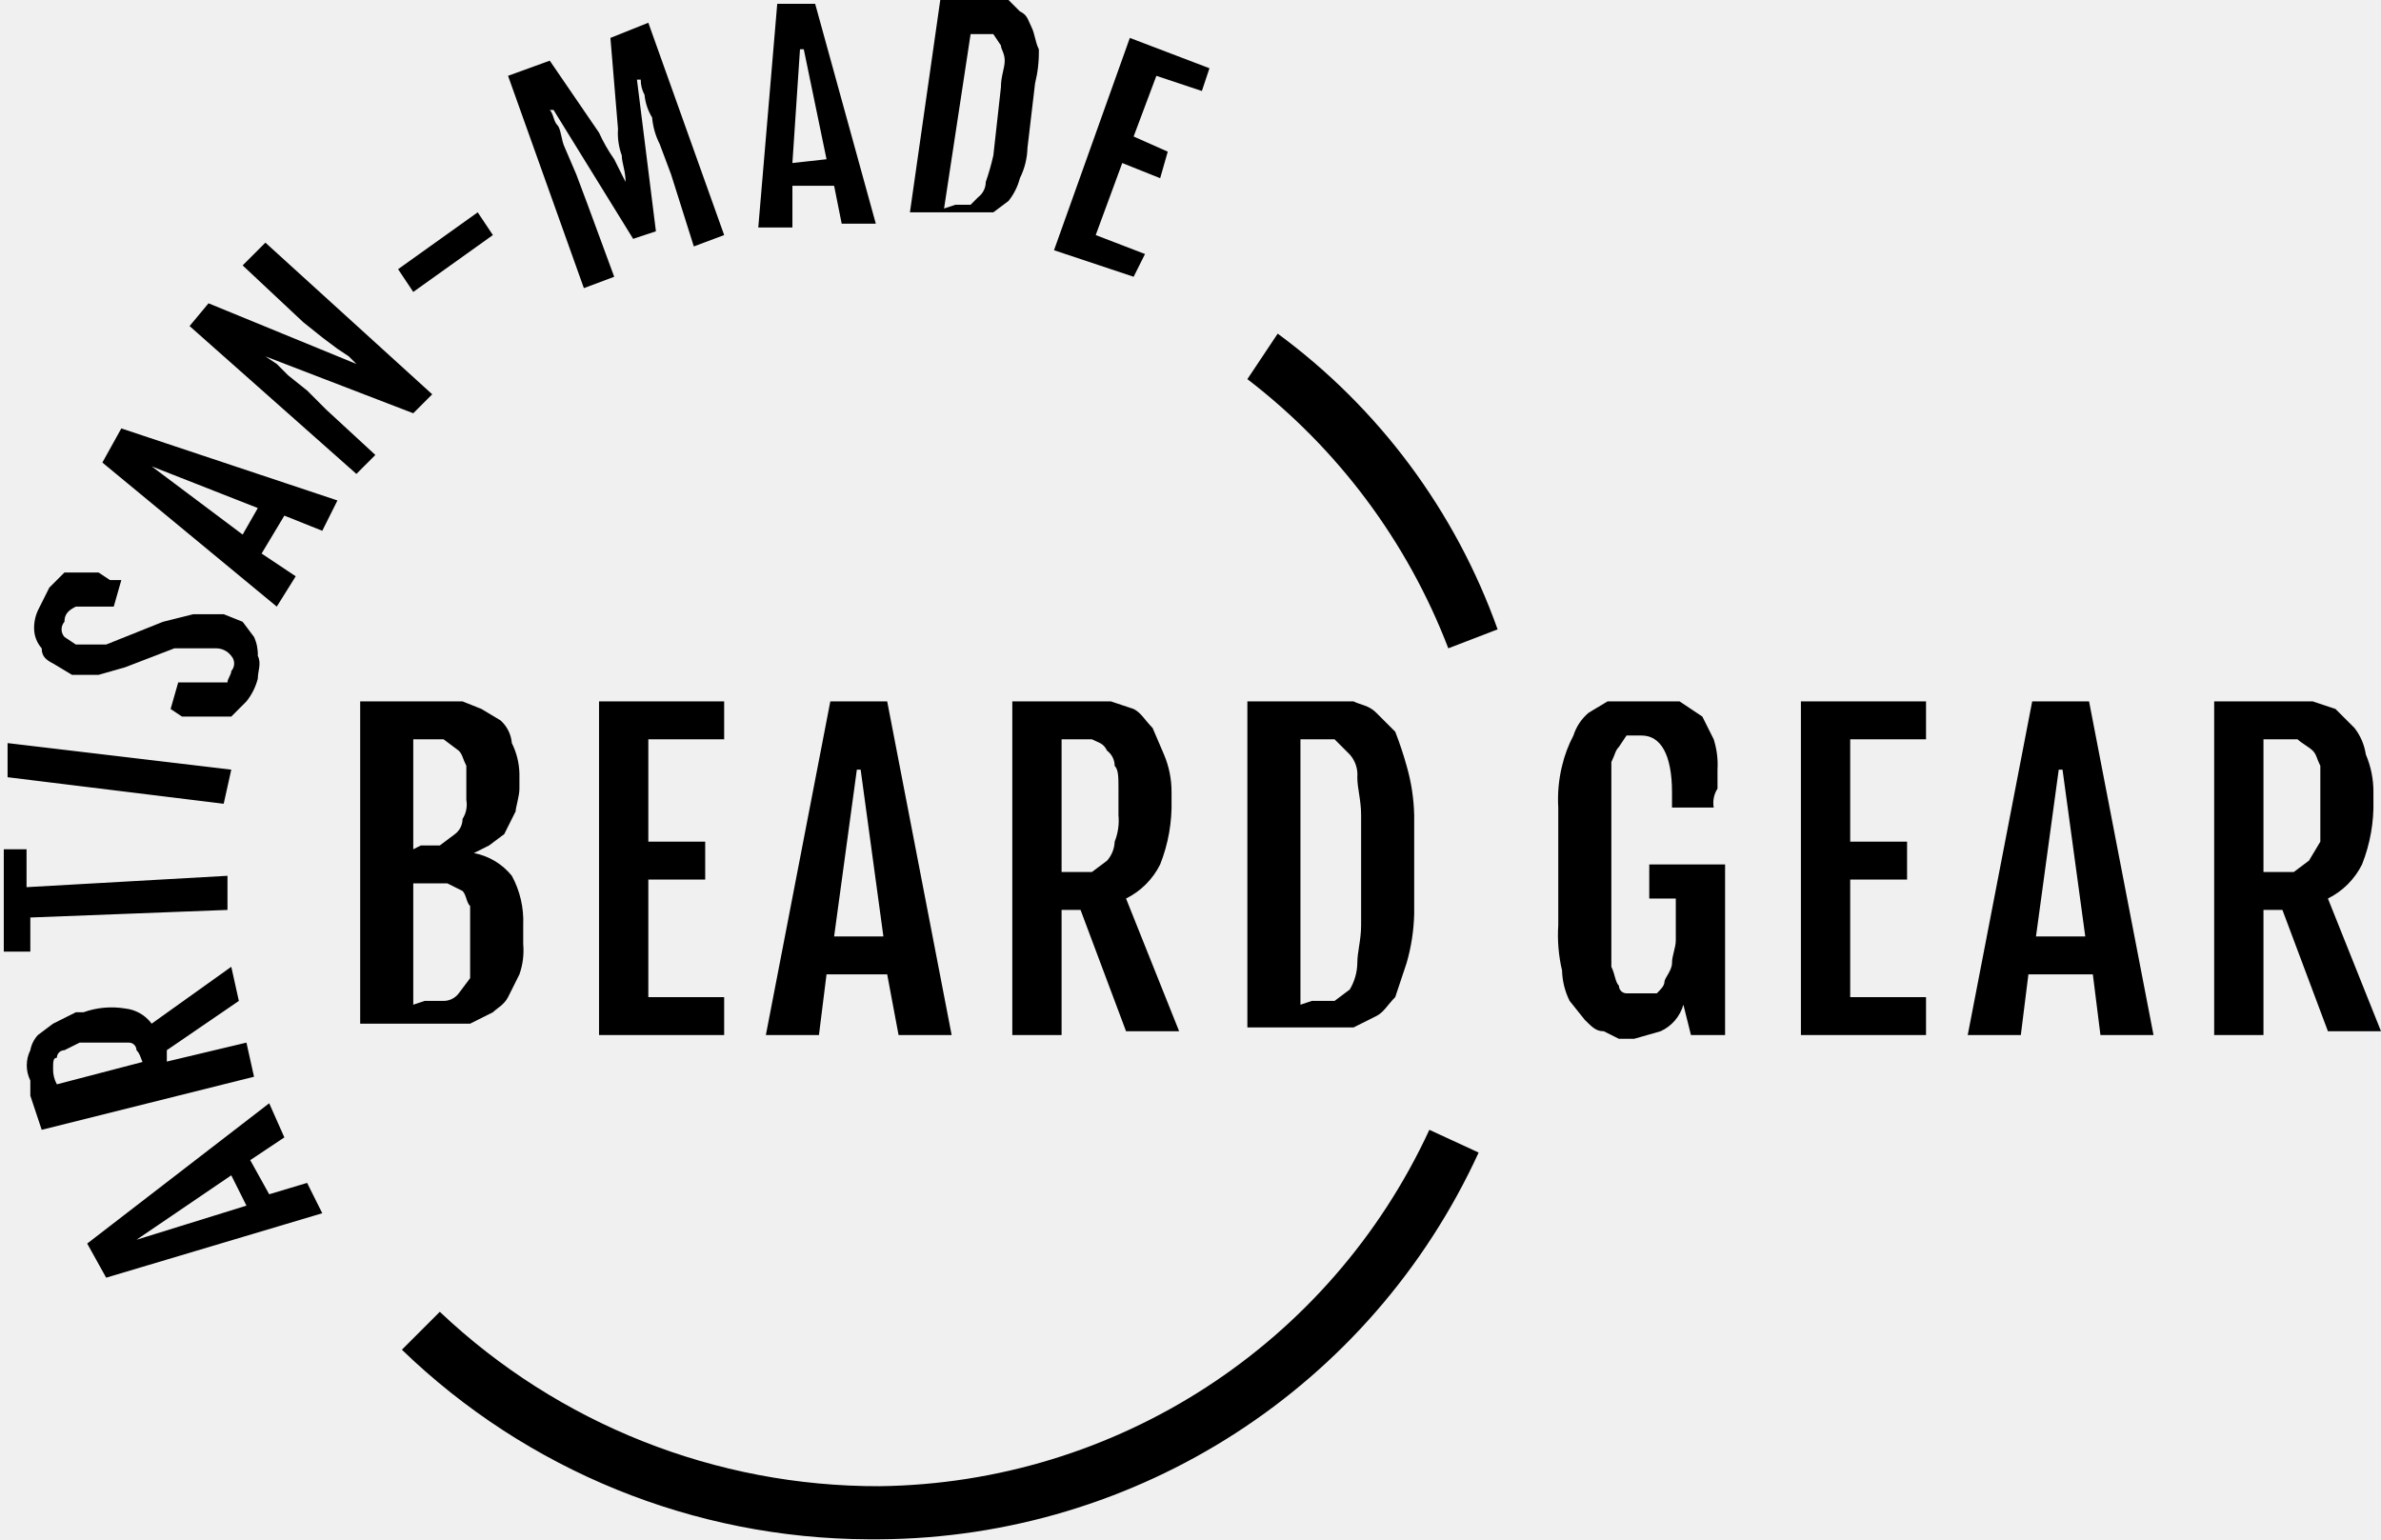
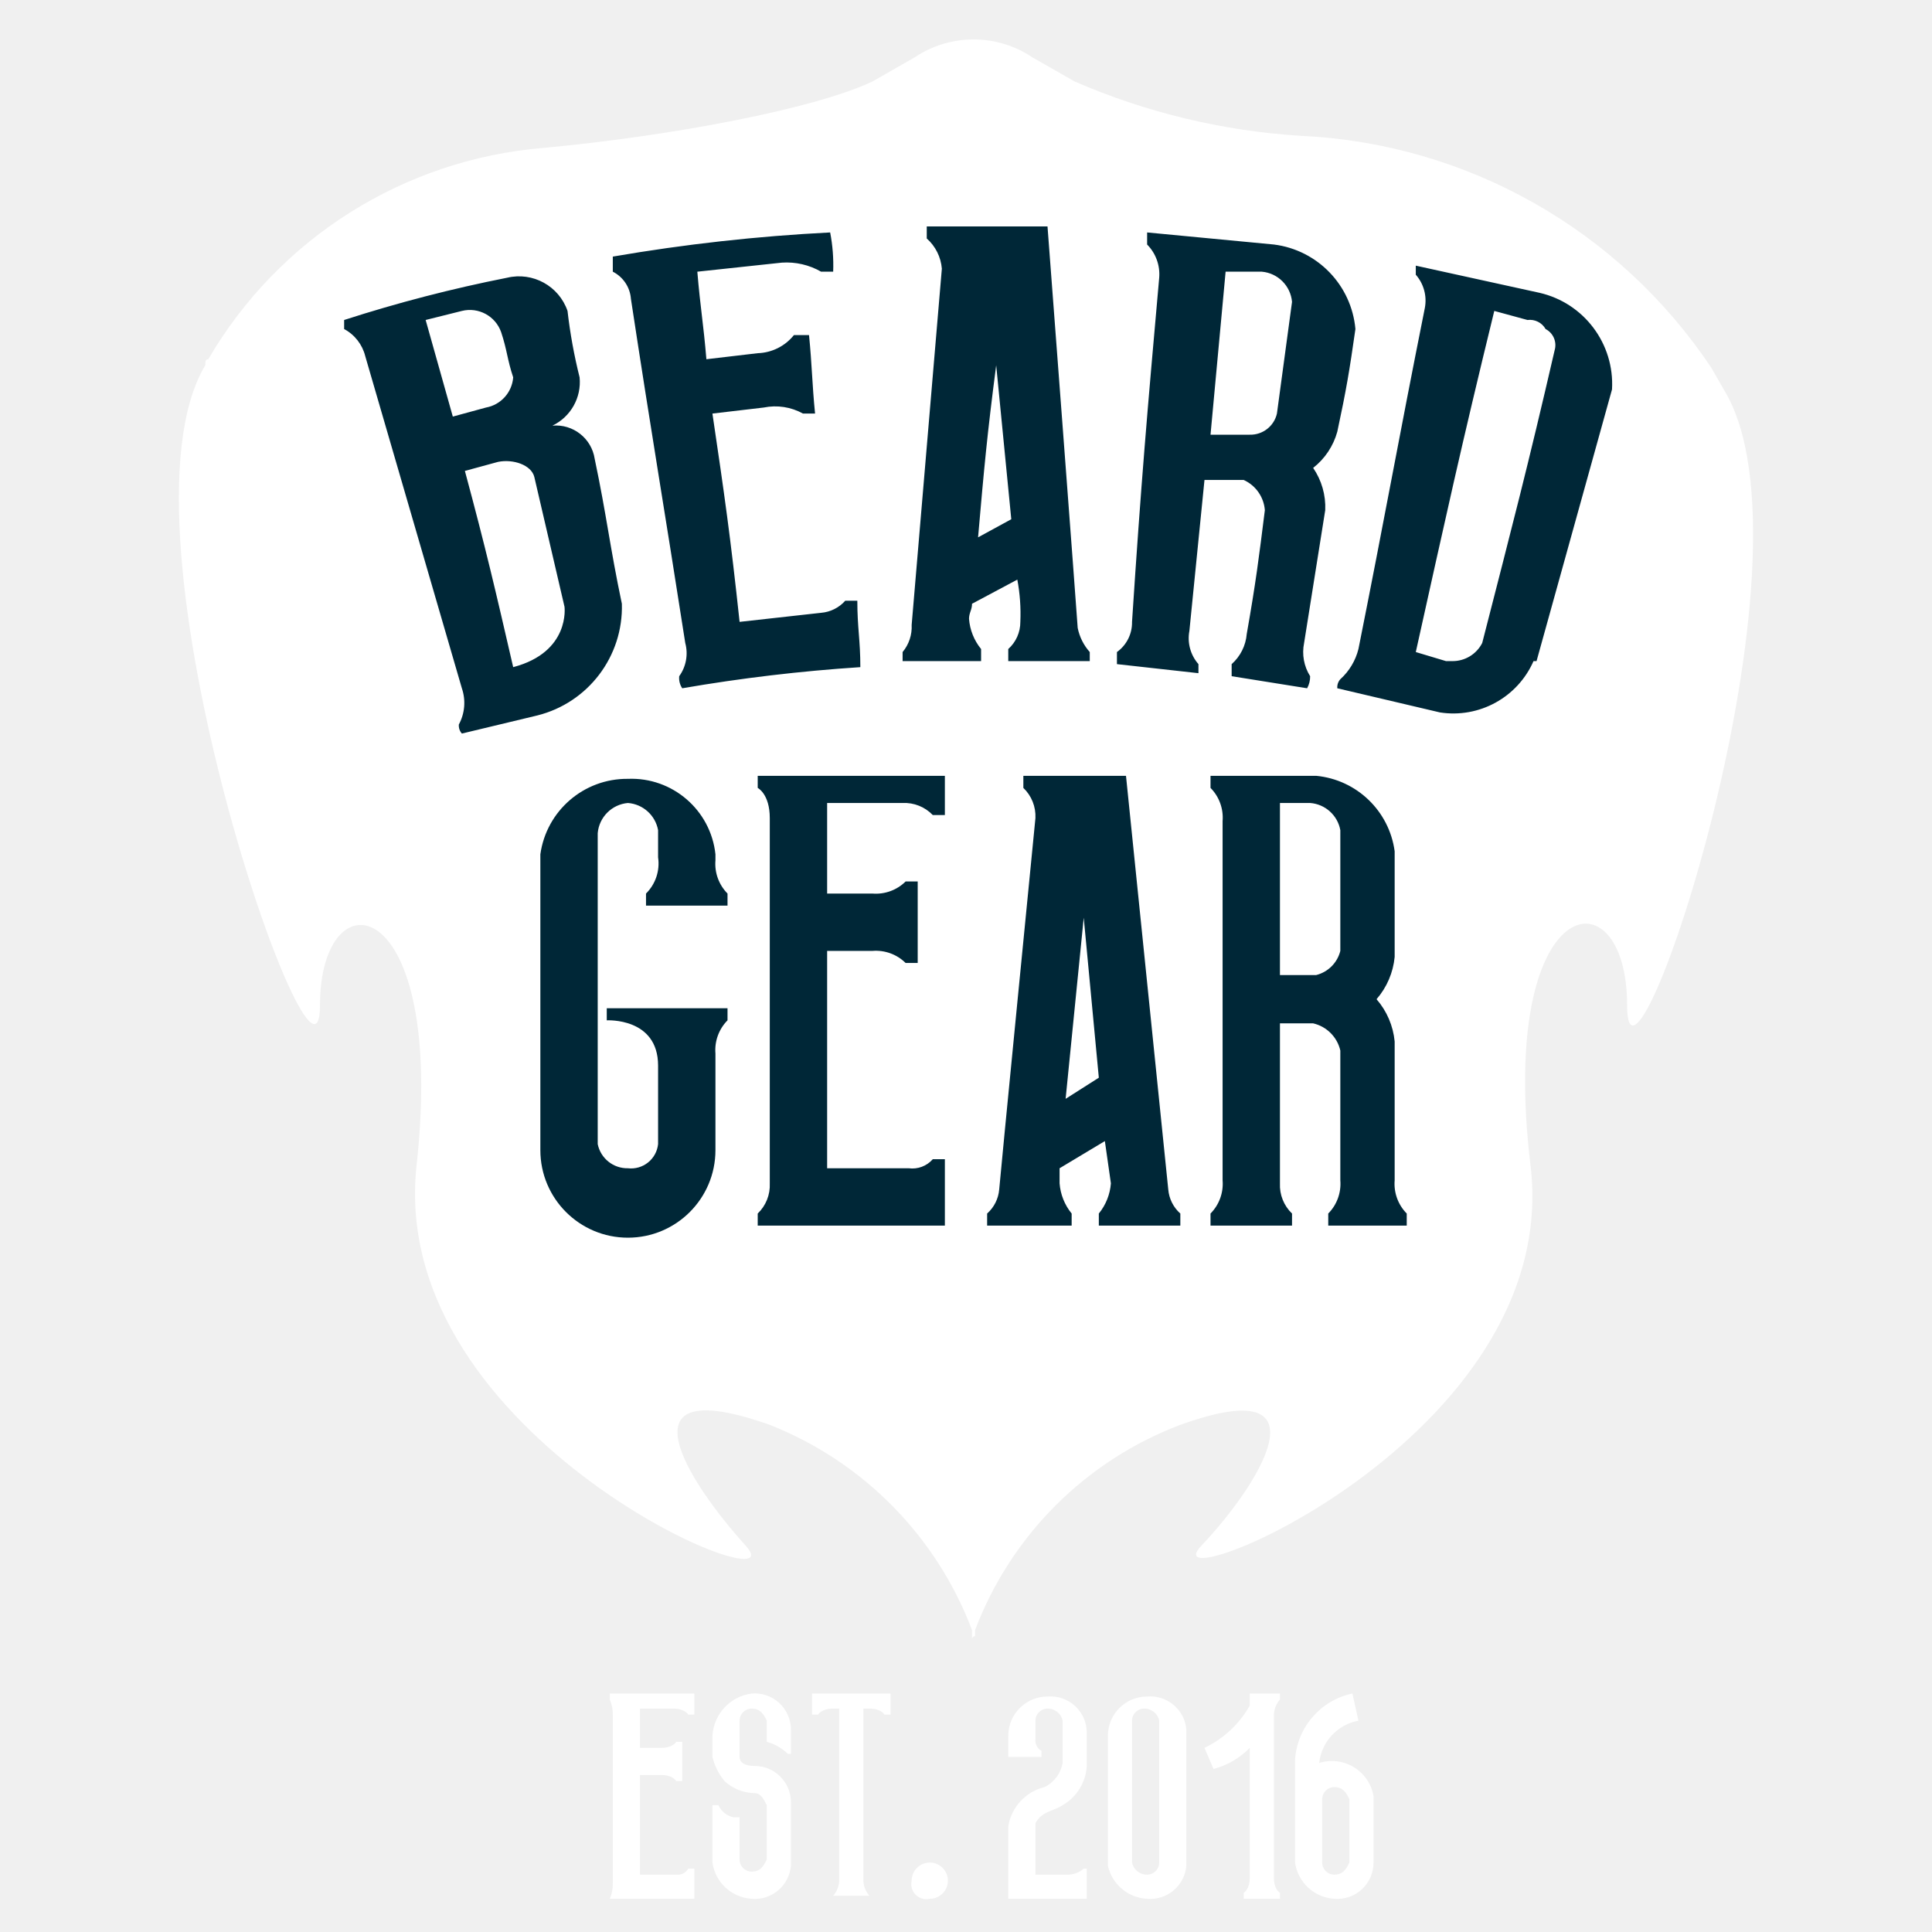
- <svg xmlns="http://www.w3.org/2000/svg" width="62.8" height="40.6" viewBox="0 0 62.8 40.6">
-   <path d="M2.8 33.7l-.5-.9 4.8-3.7.4.9-.9.6.5.9 1-.3.4.8zM6.1 31l-2.5 1.7 2.9-.9zm-5-1.2l-.3-.9v-.4a.9.9 0 0 1 0-.8.8.8 0 0 1 .2-.4l.4-.3.6-.3h.2a2.2 2.2 0 0 1 1.1-.1 1 1 0 0 1 .7.4l2.1-1.5.2.9-1.9 1.3v.3l2.1-.5.2.9zm2.7-1.7c-.1-.2-.1-.3-.2-.4a.2.2 0 0 0-.2-.2H2.1l-.4.2a.2.2 0 0 0-.2.2c-.1 0-.1.1-.1.3a.8.8 0 0 0 .1.4l2.3-.6zm-3-3.9v.9H.1v-2.7h.6v1l5.3-.3v.9zm-.6-3.7v-.9l5.9.7-.2.9zm5-1.6h-.4l-.3-.2.2-.7H6c0-.1.1-.2.1-.3a.3.3 0 0 0 0-.4.5.5 0 0 0-.4-.2H4.6l-1.3.5-.7.2h-.7l-.5-.3c-.2-.1-.3-.2-.3-.4a.8.8 0 0 1-.2-.5 1.1 1.1 0 0 1 .1-.5l.3-.6.4-.4h.9l.3.2h.3L3 16H2c-.2.1-.3.2-.3.4a.3.3 0 0 0 0 .4l.3.2h.8l1.5-.6.8-.2h.8l.5.2.3.4a1.1 1.1 0 0 1 .1.5c.1.2 0 .4 0 .6a1.6 1.6 0 0 1-.3.6l-.4.4h-.9zm-2.5-6.7l.5-.9 5.7 1.9-.4.8-1-.4-.6 1 .9.6-.5.8zm4.1 1.2L4 12.3l2.4 1.8zM5 8.6l.5-.6 3.9 1.6-.2-.2-.3-.2-.4-.3-.5-.4L6.4 7l.6-.6 4.4 4-.5.5L7 9.4l.3.2.3.3.5.4.5.5L9.9 12l-.5.5zm5.5-1.5l2.1-1.5.4.6-2.1 1.5zM13.4 2l1.1-.4 1.3 1.9a4.3 4.3 0 0 0 .4.7l.3.6c0-.3-.1-.5-.1-.7a1.7 1.7 0 0 1-.1-.7L16.1 1l1-.4 2 5.6-.8.3-.6-1.9-.3-.8a1.9 1.9 0 0 1-.2-.7 1.4 1.4 0 0 1-.2-.6.8.8 0 0 1-.1-.4h-.1l.5 4-.6.2-2.1-3.4h-.1c.1.1.1.3.2.4s.1.4.2.6l.3.7.3.8.7 1.9-.8.3zM20.5.1h1l1.6 5.8h-.9l-.2-1h-1.1V6H20zm1.3 4.1l-.6-2.9h-.1l-.2 3zm3-4.2h1.8l.3.3c.2.1.2.2.3.4s.1.4.2.6a3.4 3.4 0 0 1-.1.9l-.2 1.7a1.9 1.9 0 0 1-.2.8 1.6 1.6 0 0 1-.3.6l-.4.3H24zm.4 5.4h.4l.2-.2a.5.5 0 0 0 .2-.4 6.4 6.4 0 0 0 .2-.7l.2-1.8c0-.3.1-.5.1-.7s-.1-.3-.1-.4l-.2-.3h-.6l-.7 4.6zM29.8 1l2.1.8-.2.6-1.2-.4-.6 1.6.9.4-.2.7-1-.4-.7 1.9 1.3.5-.3.6-2.1-.7zM9.5 18.5h2.7l.5.2.5.3a.9.9 0 0 1 .3.6 1.9 1.9 0 0 1 .2.8v.4c0 .2-.1.5-.1.6l-.3.6-.4.3-.4.2a1.7 1.7 0 0 1 1 .6 2.5 2.5 0 0 1 .3 1.3v.5a1.9 1.9 0 0 1-.1.8l-.3.6c-.1.2-.3.3-.4.4l-.6.3H9.5zm1.6 3.8h.5l.4-.3a.5.5 0 0 0 .2-.4.7.7 0 0 0 .1-.5v-.9c-.1-.2-.1-.3-.2-.4l-.4-.3h-.8v2.9zm.1 4.1h.5a.5.5 0 0 0 .4-.2l.3-.4v-1.9c-.1-.1-.1-.3-.2-.4l-.4-.2h-.9v3.2zm4.6-7.9h3.3v1h-2v2.7h1.5v1h-1.5v3.1h2v1h-3.3zm6.1 0h1.5l1.7 8.8h-1.4l-.3-1.6h-1.6l-.2 1.6h-1.4zm1.4 6.2l-.6-4.4h-.1l-.6 4.4zm3.4-6.2h2.6l.6.2c.2.1.3.3.5.5l.3.7a2.5 2.5 0 0 1 .2 1v.2a4.3 4.3 0 0 1-.3 1.7 2 2 0 0 1-.9.9l1.4 3.5h-1.4L28.5 24H28v3.3h-1.3zm1.5 4.5h.6l.4-.3a.8.8 0 0 0 .2-.5 1.5 1.5 0 0 0 .1-.7v-.7c0-.3 0-.5-.1-.6a.5.5 0 0 0-.2-.4c-.1-.2-.2-.2-.4-.3H28V23zm4.7-4.5h2.8c.2.1.4.1.6.3l.5.5a9.4 9.4 0 0 1 .3.9 5.1 5.1 0 0 1 .2 1.3v2.6a5.1 5.1 0 0 1-.2 1.3l-.3.9c-.2.2-.3.4-.5.5l-.6.3h-2.8zm1.7 7.9h.6l.4-.3a1.4 1.4 0 0 0 .2-.7c0-.3.1-.6.1-1v-2.9c0-.4-.1-.7-.1-1a.8.8 0 0 0-.2-.6l-.4-.4h-.9v7zm8.5 1h-.4l-.4-.2c-.2 0-.3-.1-.5-.3l-.4-.5a1.9 1.9 0 0 1-.2-.8 4.1 4.1 0 0 1-.1-1.2v-3.1a3.7 3.7 0 0 1 .1-1.1 3.4 3.4 0 0 1 .3-.8 1.3 1.3 0 0 1 .4-.6l.5-.3h1.9l.6.4.3.6a2.2 2.2 0 0 1 .1.8v.5a.7.7 0 0 0-.1.5h-1.1v-.4c0-1-.3-1.5-.8-1.5h-.4l-.2.3c-.1.1-.1.2-.2.4v5.4c.1.2.1.4.2.5a.2.2 0 0 0 .2.2h.8c.1-.1.2-.2.2-.3s.2-.3.2-.5.1-.4.1-.6v-1.1h-.7v-.9h2v4.5h-.9l-.2-.8a1.1 1.1 0 0 1-.6.7zm4.4-8.9h3.3v1h-2v2.7h1.5v1h-1.5v3.1h2v1h-3.3zm6.1 0h1.5l1.7 8.8h-1.4l-.2-1.6h-1.7l-.2 1.6h-1.4zm1.4 6.2l-.6-4.4h-.1l-.6 4.4zm3.4-6.2H61l.6.2.5.5a1.5 1.5 0 0 1 .3.7 2.5 2.5 0 0 1 .2 1v.2a4.3 4.3 0 0 1-.3 1.7 2 2 0 0 1-.9.9l1.4 3.5h-1.4L60.2 24h-.5v3.3h-1.3zm1.5 4.5h.6l.4-.3.3-.5v-2c-.1-.2-.1-.3-.2-.4s-.3-.2-.4-.3h-.9V23zm-37 17.6a17.8 17.8 0 0 1-12.3-5l1-1a16.8 16.8 0 0 0 11.6 4.6 16.2 16.2 0 0 0 14.5-9.4l1.3.6a17.5 17.5 0 0 1-15.8 10.2zm15.3-23.5a16.3 16.3 0 0 0-5.3-7.1l.8-1.2a16.6 16.6 0 0 1 5.8 7.8z" />
+ <svg xmlns="http://www.w3.org/2000/svg" width="64" height="64" viewBox="0 0 64 64">
+   <path fill="#fff" d="M57.1 12.9c3.4 5.5-3.2 24.9-3.2 20.4s-4.3-3.8-3.2 5.3-12.8 14.6-10.9 12.6 4.3-5.8-.7-4a11.7 11.7 0 0 0-6.8 6.8v.2a.1.1 0 0 0-.1.1V54a11.8 11.8 0 0 0-6.7-6.8c-5.1-1.8-2.7 1.9-.8 4s-11.9-3.5-10.9-12.6-3.2-9.7-3.2-5.3-7.1-15.7-3.8-21.2c0-.1 0-.2.1-.2a14.2 14.2 0 0 1 11.1-7c4.3-.4 9-1.3 10.9-2.2l1.4-.8a3.5 3.5 0 0 1 3.9 0l1.4.8a22.3 22.3 0 0 0 7.5 1.8 17.3 17.3 0 0 1 13.6 7.7z" />
+   <path fill="#002737" d="M19.7 15.2c.4 1.9.5 2.9.9 4.8a3.7 3.7 0 0 1-2.8 3.7l-2.5.6a.4.4 0 0 1-.1-.3 1.5 1.5 0 0 0 .1-1.2l-3.2-11a1.4 1.4 0 0 0-.7-.9v-.3a47.5 47.5 0 0 1 5.4-1.4 1.7 1.7 0 0 1 2 1.1 17 17 0 0 0 .4 2.2 1.6 1.6 0 0 1-.9 1.6 1.3 1.3 0 0 1 1.4 1.1zM15 13.8l1.1-.3a1.1 1.1 0 0 0 .9-1c-.2-.6-.2-.9-.4-1.5a1.1 1.1 0 0 0-1.3-.7l-1.2.3zm2.7 2c-.1-.4-.7-.6-1.2-.5l-1.1.3c.7 2.6 1 3.9 1.6 6.5 1.9-.5 1.7-2 1.7-2zm9.8-8.1a5.7 5.7 0 0 1 .1 1.3h-.4a2.3 2.3 0 0 0-1.3-.3l-2.8.3c.1 1.2.2 1.7.3 2.9l1.7-.2a1.6 1.6 0 0 0 1.2-.6h.5c.1 1 .1 1.6.2 2.6h-.4a1.9 1.9 0 0 0-1.3-.2l-1.7.2c.4 2.7.6 4.1.9 6.9l2.7-.3a1.2 1.2 0 0 0 .8-.4h.4c0 .9.1 1.3.1 2.2a56 56 0 0 0-5.9.7.6.6 0 0 1-.1-.4 1.3 1.3 0 0 0 .2-1.1c-.7-4.5-1.1-6.8-1.8-11.4a1.1 1.1 0 0 0-.6-.9v-.5a60.3 60.3 0 0 1 7.2-.8zm8.6 13.9v.3h-2.7v-.4a1.2 1.2 0 0 0 .4-.9 6.1 6.1 0 0 0-.1-1.4l-1.5.8c0 .2-.1.3-.1.5a1.8 1.8 0 0 0 .4 1v.4h-2.6v-.3a1.3 1.3 0 0 0 .3-.9l1-11.8a1.5 1.5 0 0 0-.5-1v-.4h4s1 13.2 1 13.3a1.7 1.7 0 0 0 .4.8zm-2.6-4.4l-.5-5.1c-.3 2.3-.4 3.4-.6 5.7zm9.9 5.2a.8.8 0 0 1-.1.4l-2.5-.4V22a1.5 1.5 0 0 0 .5-1c.3-1.7.4-2.5.6-4.1a1.2 1.2 0 0 0-.7-1h-1.3l-.5 5a1.3 1.3 0 0 0 .3 1.1v.3L37 22v-.4a1.2 1.2 0 0 0 .5-1c.3-4.6.5-6.9.9-11.4a1.4 1.4 0 0 0-.4-1.1v-.4l4.2.4a3.1 3.1 0 0 1 2.7 2.8c-.2 1.4-.3 2-.6 3.4a2.3 2.3 0 0 1-.8 1.2 2.3 2.3 0 0 1 .4 1.4l-.7 4.4a1.5 1.5 0 0 0 .2 1.1zM42.8 10a1.1 1.1 0 0 0-1-1h-1.2l-.5 5.4h1.3a.9.9 0 0 0 .9-.7zm8.1 11.9h-.1a2.9 2.9 0 0 1-3.1 1.7l-3.4-.8a.4.4 0 0 1 .1-.3 2 2 0 0 0 .6-1c.9-4.5 1.3-6.8 2.2-11.3a1.3 1.3 0 0 0-.3-1.1v-.3l4.1.9a3.1 3.1 0 0 1 2.4 3.2l-2.5 9zm.6-10.3a.6.6 0 0 0-.3-.7.6.6 0 0 0-.6-.3l-1.1-.3c-1.1 4.5-1.6 6.8-2.6 11.3l1 .3h.2a1.1 1.1 0 0 0 1-.6c1-3.9 1.5-5.8 2.4-9.7zM21.8 28.4v-.9a1.1 1.1 0 0 0-1-.9 1.1 1.1 0 0 0-1 1v10.3a1 1 0 0 0 1 .8.9.9 0 0 0 1-.8v-2.6c0-1.6-1.7-1.5-1.7-1.5v-.4h4v.4a1.4 1.4 0 0 0-.4 1.1v3.2a2.9 2.9 0 0 1-5.8 0v-9.8a2.9 2.9 0 0 1 2.9-2.5 2.8 2.8 0 0 1 2.9 2.5v.2a1.4 1.4 0 0 0 .4 1.1v.4h-2.7v-.4a1.4 1.4 0 0 0 .4-1.2zm9.5-2.7V27h-.4a1.3 1.3 0 0 0-1-.4h-2.5v3h1.5a1.4 1.4 0 0 0 1.1-.4h.4v2.7H30a1.4 1.4 0 0 0-1.1-.4h-1.5v7.2h2.7a.9.9 0 0 0 .8-.3h.4v2.2h-6.2v-.4a1.3 1.3 0 0 0 .4-1V27.1c0-.8-.4-1-.4-1v-.4zm7.8 14.5v.4h-2.7v-.4a1.8 1.8 0 0 0 .4-1l-.2-1.4-1.5.9v.5a1.8 1.8 0 0 0 .4 1v.4h-2.8v-.4a1.2 1.2 0 0 0 .4-.8c0-.1 1.2-12.3 1.2-12.3a1.3 1.3 0 0 0-.4-1v-.4h3.4l1.4 13.7a1.2 1.2 0 0 0 .4.8zm-2.7-4.5l-.5-5.3-.6 6zm10.2 4.5v.4H44v-.4a1.4 1.4 0 0 0 .4-1.1v-4.3a1.2 1.2 0 0 0-.9-.9h-1.1v5.3a1.3 1.3 0 0 0 .4 1v.4h-2.7v-.4a1.4 1.4 0 0 0 .4-1.1V27.2a1.4 1.4 0 0 0-.4-1.1v-.4h3.5a2.9 2.9 0 0 1 2.6 2.5v3.5a2.5 2.5 0 0 1-.6 1.4 2.5 2.5 0 0 1 .6 1.4v4.6a1.4 1.4 0 0 0 .4 1.1zm-2.2-12.7a1.1 1.1 0 0 0-1-.9h-1v5.7h1.2a1.1 1.1 0 0 0 .8-.8z" />
+   <path fill="#fff" d="M23 56.1v.7h-.2s-.1-.2-.5-.2h-1.1v1.3h.7c.4 0 .5-.2.5-.2h.2V59h-.2s-.1-.2-.5-.2h-.7v3.3h1.2a.4.4 0 0 0 .4-.2h.2v1h-2.8a1.2 1.2 0 0 0 .1-.5v-5.6a1.2 1.2 0 0 0-.1-.5v-.2zm3.2 2h-.1a1.6 1.6 0 0 0-.7-.4V57c-.1-.2-.2-.4-.5-.4a.4.4 0 0 0-.4.4v1.2c0 .2.2.3.5.3a1.2 1.2 0 0 1 1.2 1.2v2.1a1.2 1.2 0 0 1-1.3 1.1 1.4 1.4 0 0 1-1.3-1.2v-1.9h.2a.7.7 0 0 0 .5.4h.2v1.4a.4.4 0 0 0 .4.4c.3 0 .4-.2.5-.4v-1.8c-.1-.2-.2-.4-.4-.4a1.5 1.5 0 0 1-1-.4 2 2 0 0 1-.4-.8v-.7a1.5 1.5 0 0 1 1.3-1.4 1.2 1.2 0 0 1 1.3 1.2zm3.3-2v.7h-.2s-.1-.2-.5-.2h-.2v5.7a.8.8 0 0 0 .2.5h-1.2a.8.8 0 0 0 .2-.5v-5.7h-.2c-.4 0-.5.2-.5.2h-.2v-.7zm1.3 6.8a.5.5 0 0 1-.6-.6.6.6 0 0 1 .6-.6.6.6 0 0 1 .6.6.6.6 0 0 1-.6.6zm5.2-1v1h-2.6v-2.4a1.6 1.6 0 0 1 1.2-1.3 1.1 1.1 0 0 0 .6-.8V57a.5.5 0 0 0-.5-.4.4.4 0 0 0-.4.4v.6a.4.4 0 0 0 .2.4v.2h-1.1v-.7a1.3 1.3 0 0 1 1.3-1.3 1.2 1.2 0 0 1 1.3 1.2v1.1a1.6 1.6 0 0 1-.8 1.3c-.3.2-.7.2-.9.6v1.7h1.1a.8.8 0 0 0 .5-.2zm3.3-4.5v4.4a1.2 1.2 0 0 1-1.3 1.1 1.4 1.4 0 0 1-1.3-1.1v-4.3a1.3 1.3 0 0 1 1.3-1.3 1.2 1.2 0 0 1 1.3 1.1zm-.9-.4a.5.5 0 0 0-.5-.4.4.4 0 0 0-.4.4v4.7a.5.5 0 0 0 .5.4.4.4 0 0 0 .4-.4zm4 5.7v.2h-1.2v-.2s.2-.1.2-.5v-4.3a2.6 2.6 0 0 1-1.2.7l-.3-.7a3.4 3.4 0 0 0 1.5-1.4v-.4h1v.2a.8.8 0 0 0-.2.5v5.4c0 .4.2.5.2.5zm3.1-3.2v2.2a1.2 1.2 0 0 1-1.3 1.2 1.4 1.4 0 0 1-1.3-1.2v-3.4a2.4 2.4 0 0 1 1.9-2.2l.2.9a1.6 1.6 0 0 0-1.3 1.4 1.4 1.4 0 0 1 1.8 1.1zm-.8.1c-.1-.2-.2-.4-.5-.4a.4.4 0 0 0-.4.4v2.1a.4.4 0 0 0 .4.4c.3 0 .4-.2.5-.4z" />
</svg>
